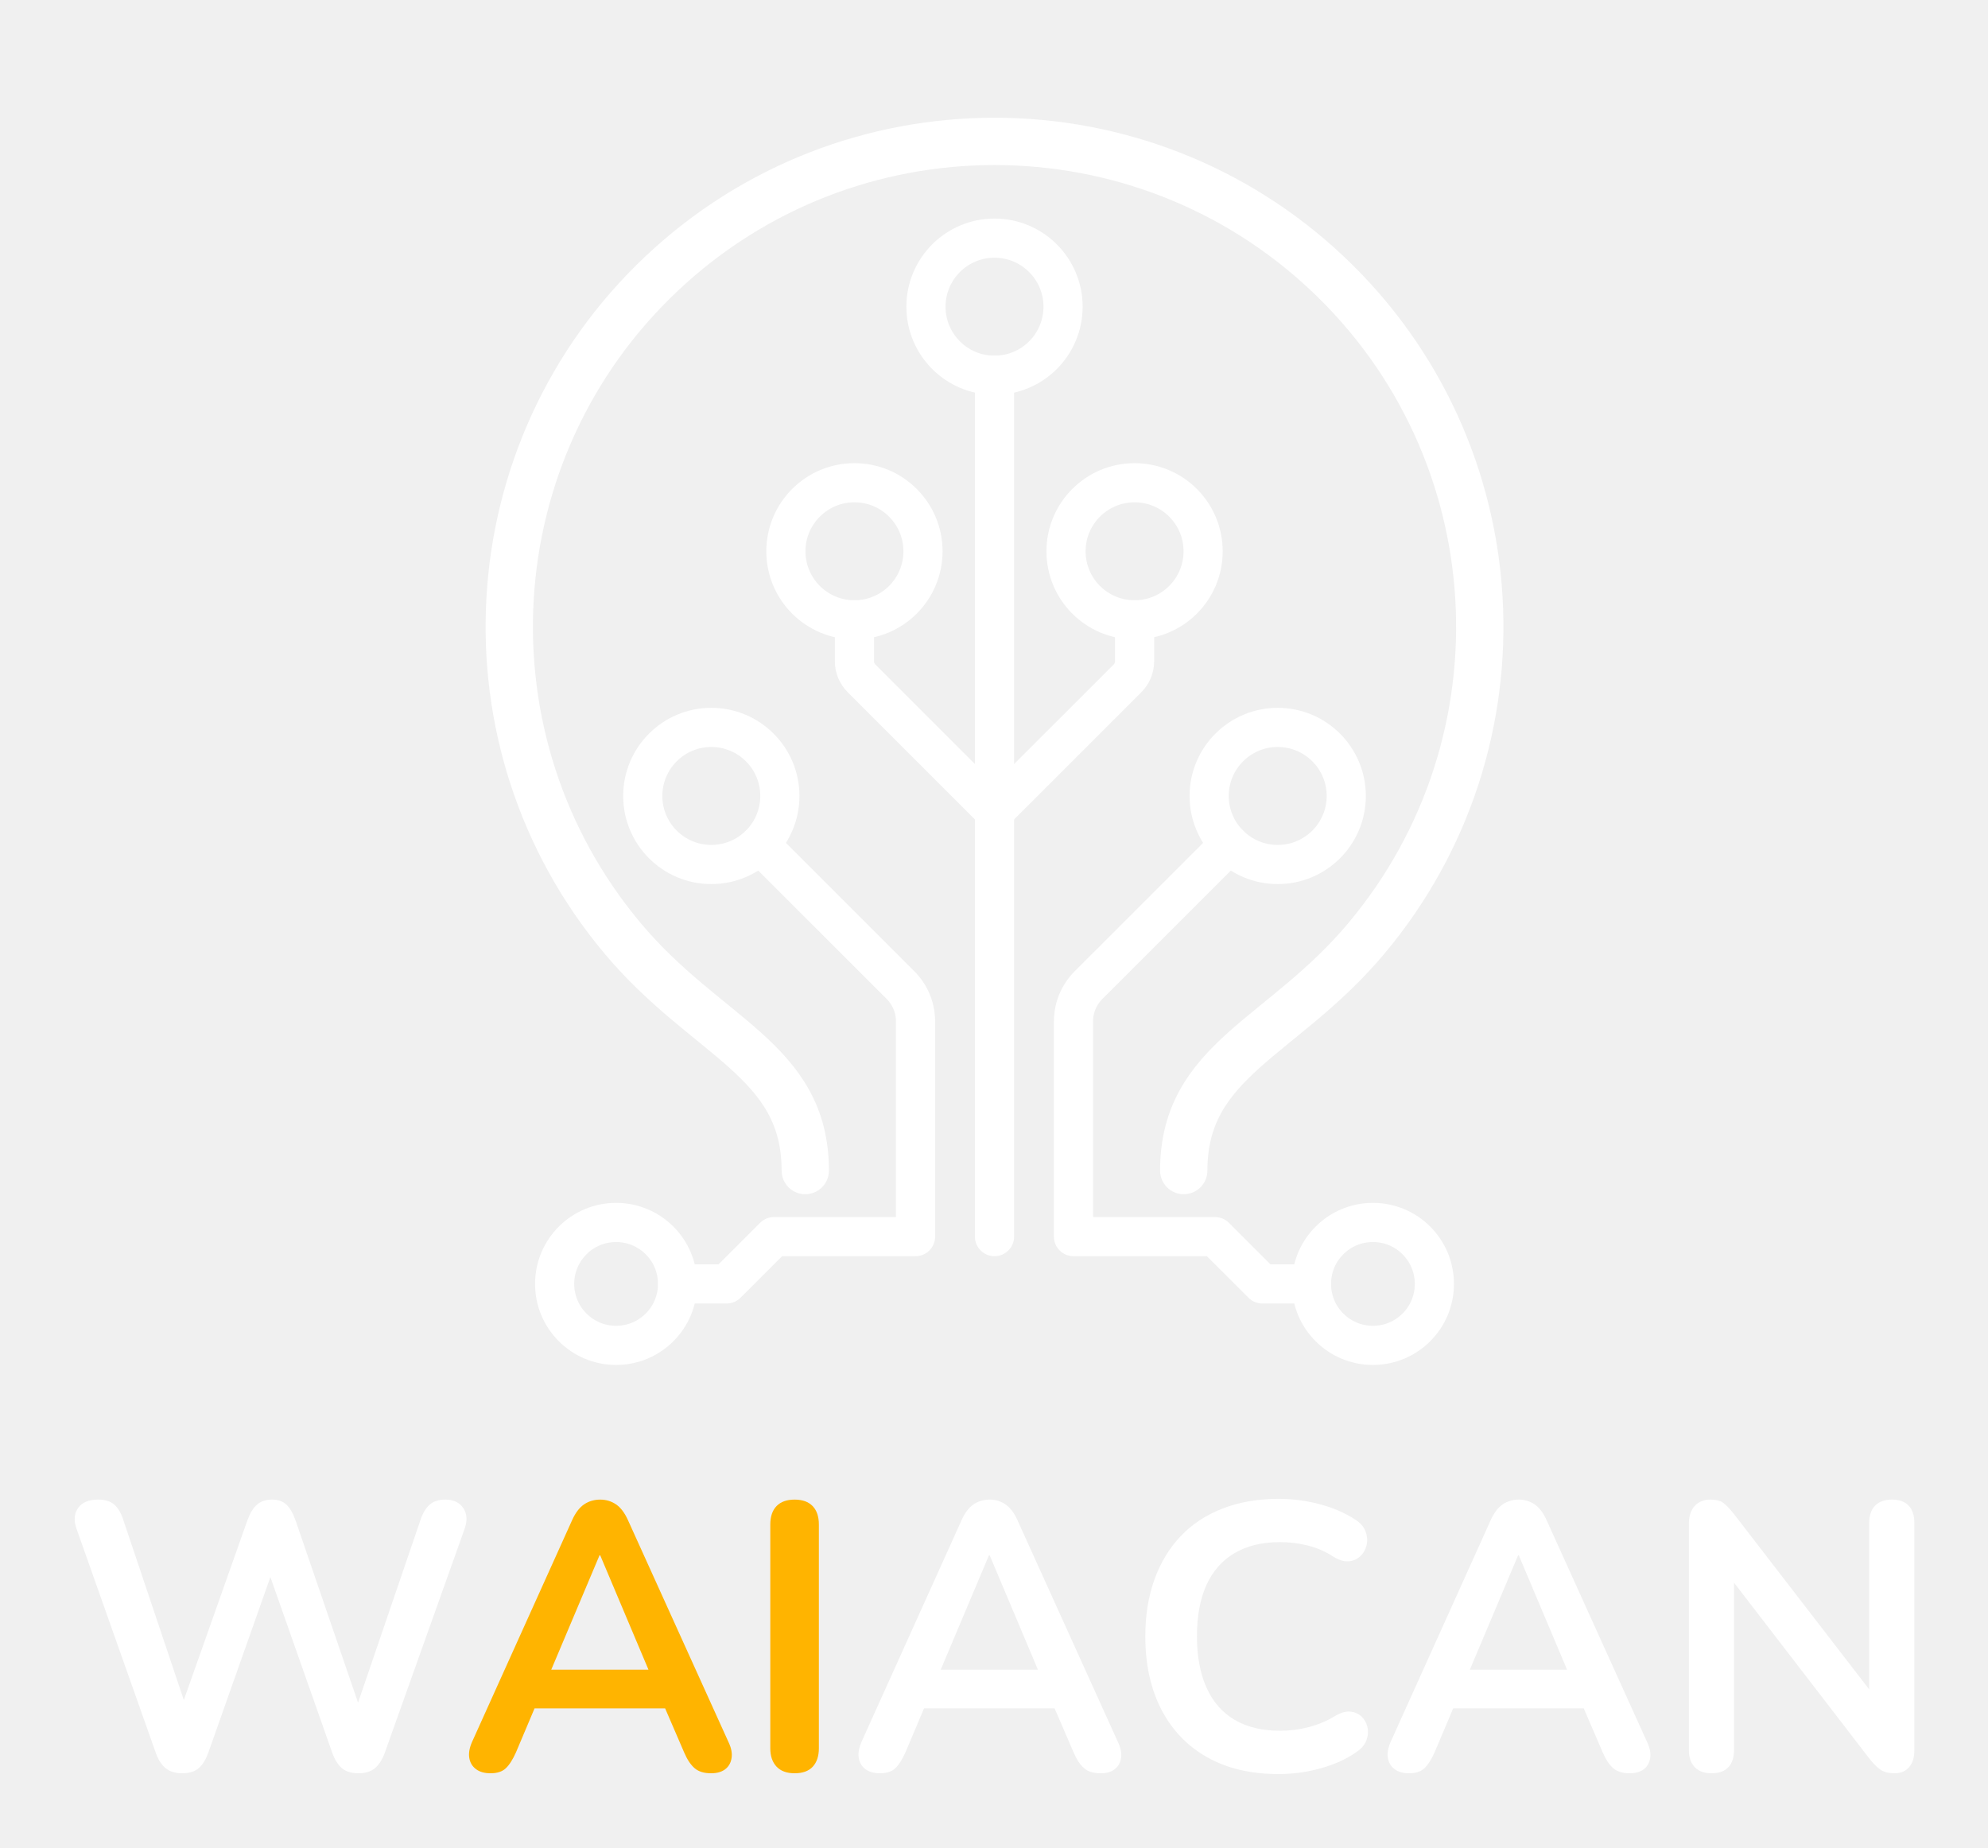
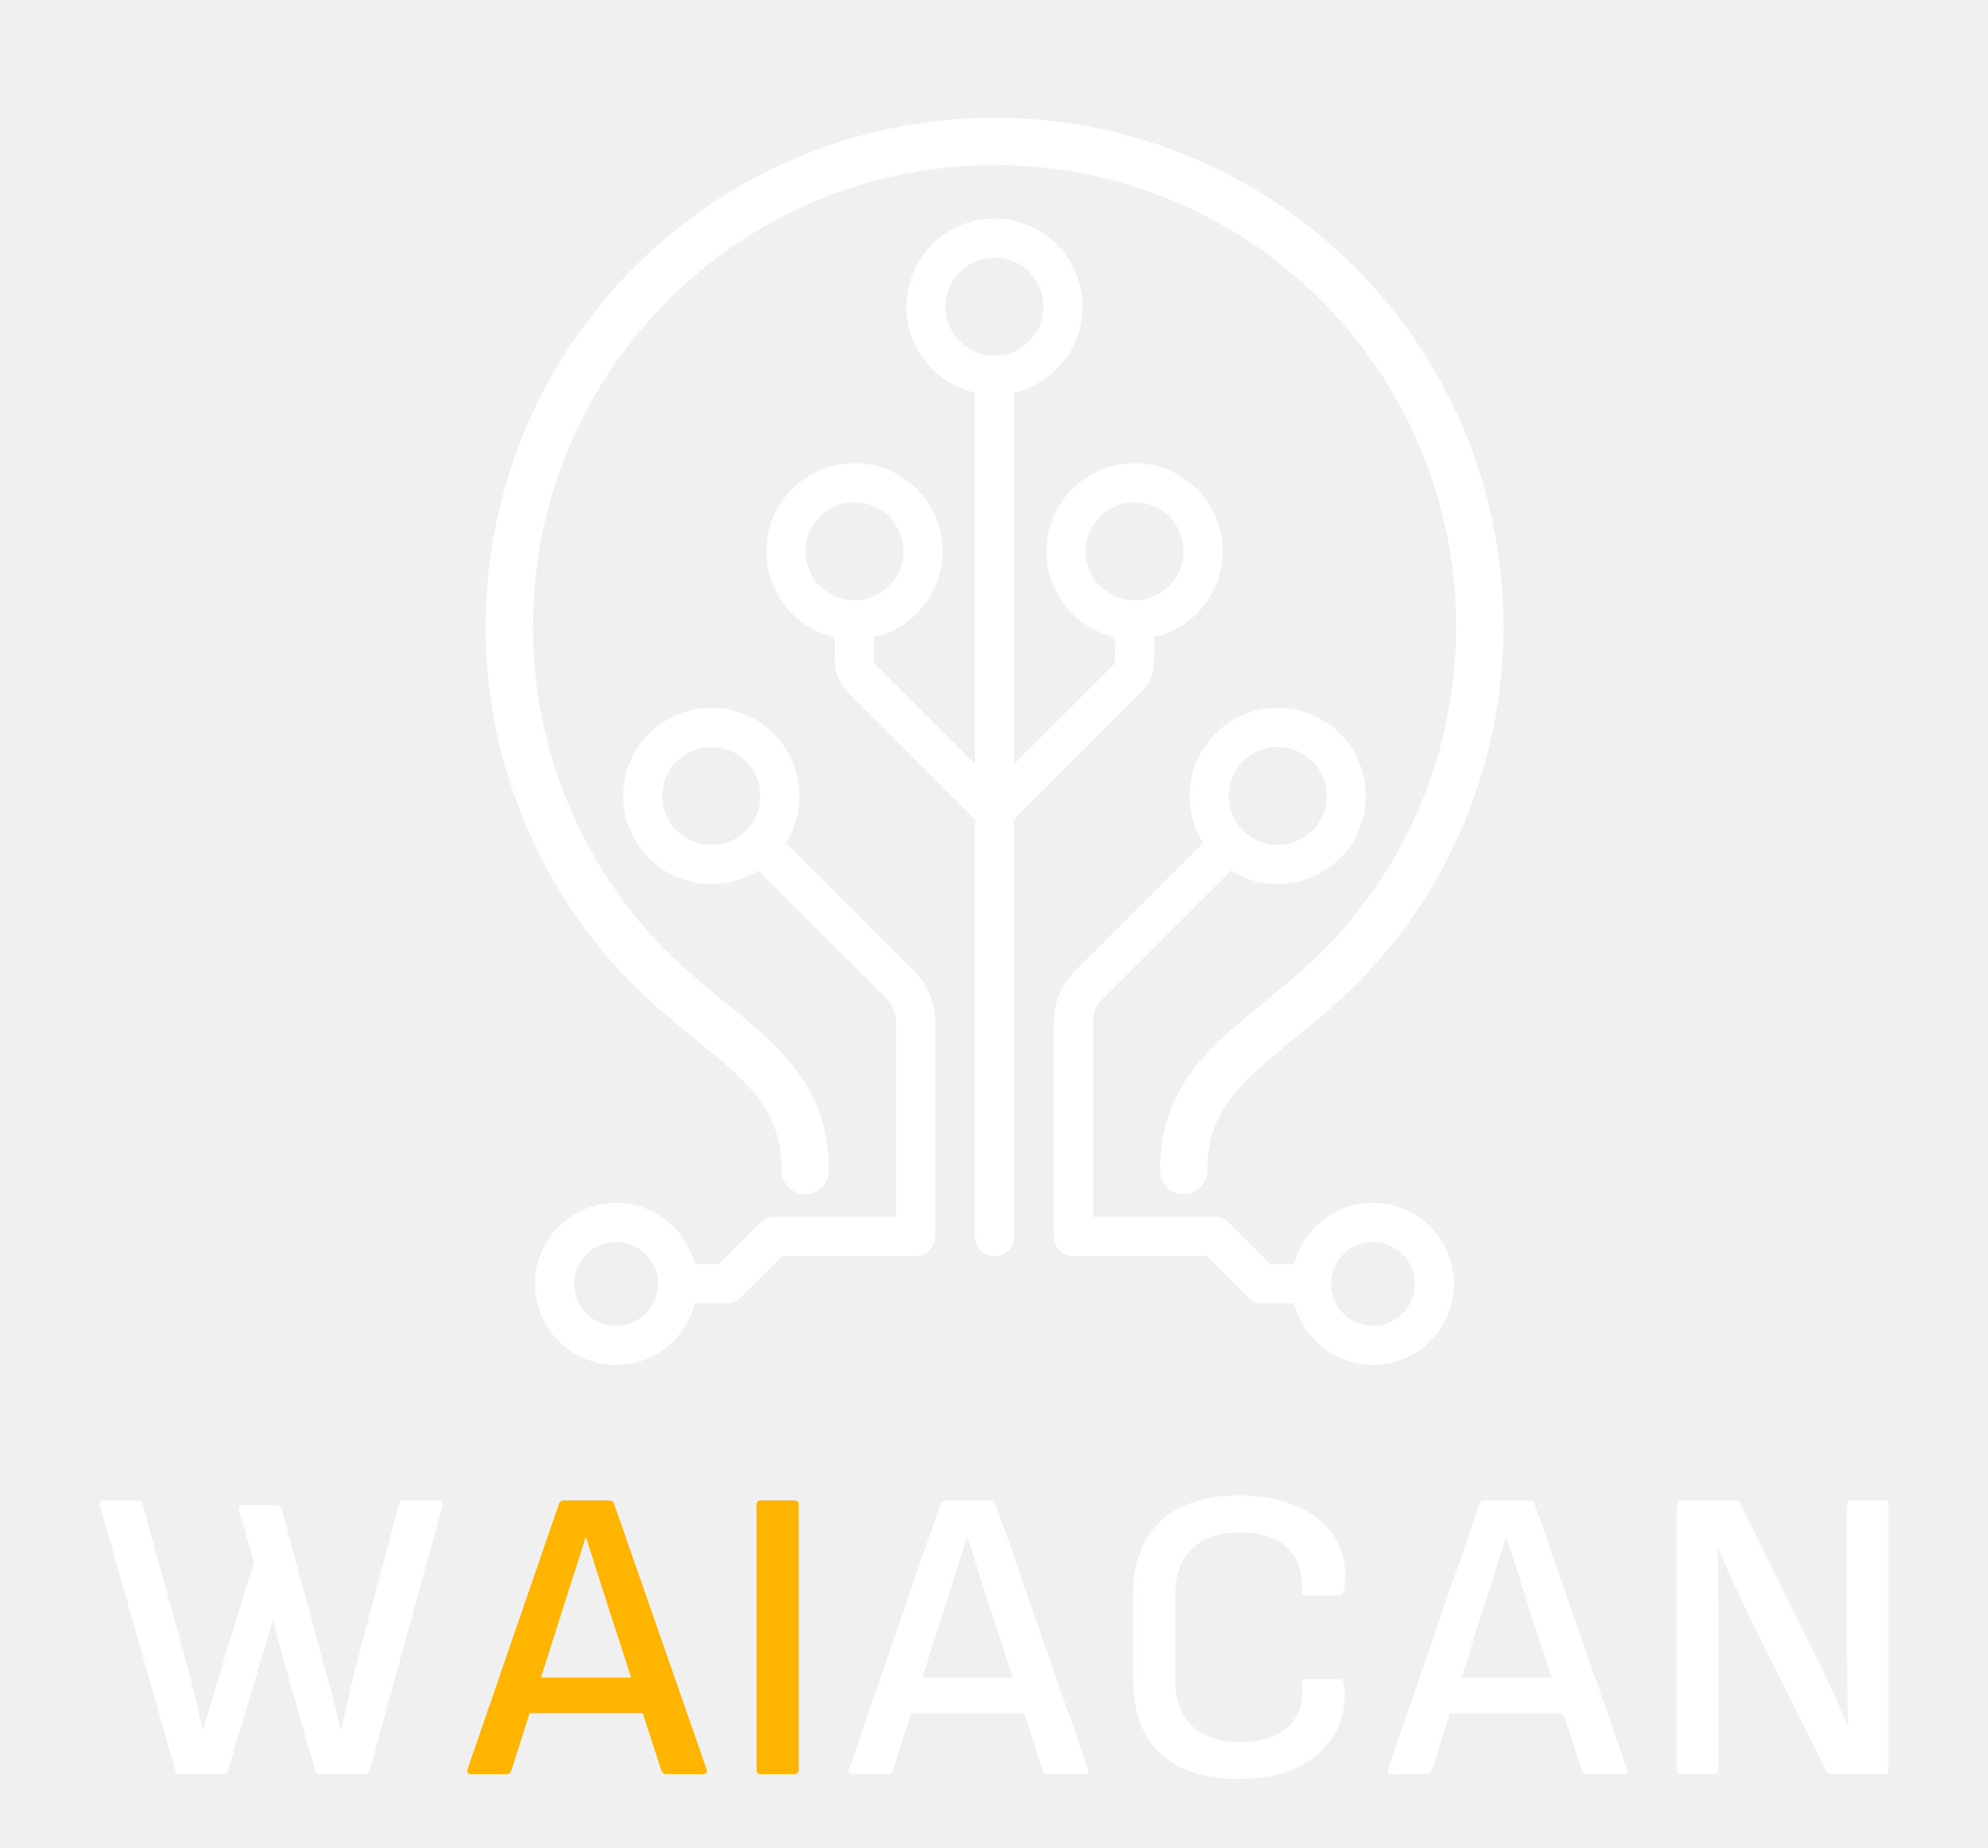
- <svg xmlns="http://www.w3.org/2000/svg" viewBox="0 0 609.31 566.31" width="609.31" height="566.31">
+ <svg xmlns="http://www.w3.org/2000/svg" viewBox="0.00 0.00 609.31 566.31" width="609.31" height="566.31">
  <path d="M 246.81 358.78 C 246.81 324.78 216.59 318.31 190.88 287.66 C 140.24 227.31 145.45 137.94 202.75 83.88 C 260.05 29.82 349.58 29.82 406.88 83.88 C 464.18 137.94 469.39 227.31 418.75 287.66 C 393.04 318.31 362.81 324.78 362.81 358.78" fill="none" stroke="#FFFFFF" stroke-width="14.50" stroke-linecap="round" stroke-linejoin="round" />
  <path d="M 304.81 379.03 L 304.81 115.01" fill="none" stroke="#FFFFFF" stroke-width="12.00" stroke-linecap="round" stroke-linejoin="round" />
  <path d="M 207.67 393.52 L 222.72 393.52 L 237.22 379.03 L 280.60 379.03 L 280.60 313.01 C 280.60 308.88 278.96 304.91 276.04 301.98 L 232.87 258.82" fill="none" stroke="#FFFFFF" stroke-width="12.00" stroke-linecap="round" stroke-linejoin="round" />
  <path d="M 401.95 393.52 L 386.90 393.52 L 372.40 379.03 L 329.02 379.03 L 329.02 313.01 C 329.02 308.88 330.67 304.91 333.59 301.98 L 376.76 258.82" fill="none" stroke="#FFFFFF" stroke-width="12.00" stroke-linecap="round" stroke-linejoin="round" />
  <path d="M 261.88 189.98 L 261.88 202.68 C 261.88 204.64 262.66 206.52 264.05 207.91 L 304.81 248.67 L 345.58 207.91 C 346.97 206.52 347.74 204.64 347.74 202.68 L 347.74 189.98" fill="none" stroke="#FFFFFF" stroke-width="12.00" stroke-linecap="round" stroke-linejoin="round" />
  <path d="M 325.82 94.00 C 325.82 82.40 316.42 72.99 304.81 72.99 C 293.21 72.99 283.80 82.40 283.80 94.00 C 283.80 105.61 293.21 115.01 304.81 115.01 C 316.42 115.01 325.82 105.61 325.82 94.00 Z" fill="none" stroke="#FFFFFF" stroke-width="12.00" stroke-linecap="round" stroke-linejoin="round" />
  <path d="M 282.89 168.97 C 282.89 157.37 273.49 147.96 261.88 147.96 C 250.28 147.96 240.87 157.37 240.87 168.97 C 240.87 180.58 250.28 189.98 261.88 189.98 C 273.49 189.98 282.89 180.58 282.89 168.97 Z" fill="none" stroke="#FFFFFF" stroke-width="12.00" stroke-linecap="round" stroke-linejoin="round" />
  <path d="M 368.75 168.97 C 368.75 157.37 359.35 147.96 347.74 147.96 C 336.14 147.96 326.73 157.37 326.73 168.97 C 326.73 180.58 336.14 189.98 347.74 189.98 C 359.35 189.98 368.75 180.58 368.75 168.97 Z" fill="none" stroke="#FFFFFF" stroke-width="12.00" stroke-linecap="round" stroke-linejoin="round" />
  <path d="M 239.02 243.96 C 239.02 232.36 229.62 222.95 218.01 222.95 C 206.41 222.95 197.00 232.36 197.00 243.96 C 197.00 255.57 206.41 264.97 218.01 264.97 C 229.62 264.97 239.02 255.57 239.02 243.96 Z" fill="none" stroke="#FFFFFF" stroke-width="12.00" stroke-linecap="round" stroke-linejoin="round" />
  <path d="M 412.62 243.96 C 412.62 232.36 403.22 222.95 391.61 222.95 C 380.01 222.95 370.60 232.36 370.60 243.96 C 370.60 255.57 380.01 264.97 391.61 264.97 C 403.22 264.97 412.62 255.57 412.62 243.96 Z" fill="none" stroke="#FFFFFF" stroke-width="12.00" stroke-linecap="round" stroke-linejoin="round" />
  <path d="M 207.67 393.52 C 207.67 383.12 199.24 374.68 188.83 374.68 C 178.43 374.68 169.99 383.12 169.99 393.52 C 169.99 403.93 178.43 412.36 188.83 412.36 C 199.24 412.36 207.67 403.93 207.67 393.52 Z" fill="none" stroke="#FFFFFF" stroke-width="12.00" stroke-linecap="round" stroke-linejoin="round" />
  <path d="M 439.63 393.52 C 439.63 383.12 431.20 374.68 420.79 374.68 C 410.39 374.68 401.95 383.12 401.95 393.52 C 401.95 403.93 410.39 412.36 420.79 412.36 C 431.20 412.36 439.63 403.93 439.63 393.52 Z" fill="none" stroke="#FFFFFF" stroke-width="12.00" stroke-linecap="round" stroke-linejoin="round" />
-   <path d="M 55.88 543.51 C 53.78 543.51 52.10 543.01 50.82 542.00 C 49.54 540.99 48.51 539.40 47.74 537.23 L 23.42 468.47 C 22.57 465.99 22.74 463.90 23.94 462.19 C 25.15 460.49 27.18 459.63 30.05 459.63 C 32.15 459.63 33.77 460.12 34.94 461.09 C 36.10 462.06 37.03 463.59 37.73 465.68 L 56.34 521.06 L 75.89 465.80 C 76.67 463.70 77.63 462.15 78.80 461.14 C 79.96 460.14 81.47 459.63 83.34 459.63 C 85.20 459.63 86.67 460.14 87.76 461.14 C 88.84 462.15 89.77 463.74 90.55 465.91 L 109.74 521.87 L 128.94 465.68 C 129.64 463.67 130.57 462.15 131.73 461.14 C 132.90 460.14 134.49 459.63 136.50 459.63 C 138.98 459.63 140.81 460.49 141.97 462.19 C 143.13 463.90 143.29 465.99 142.44 468.47 L 117.89 537.35 C 117.11 539.44 116.10 540.99 114.86 542.00 C 113.62 543.01 111.96 543.51 109.86 543.51 C 107.77 543.51 106.10 543.01 104.86 542.00 C 103.62 540.99 102.61 539.40 101.83 537.23 L 82.87 483.37 L 63.79 537.35 C 63.01 539.44 62.03 540.99 60.82 542.00 C 59.62 543.01 57.97 543.51 55.88 543.51 Z" fill="#FFFFFF" />
-   <path d="M 150.35 543.51 C 148.49 543.51 146.99 543.09 145.87 542.23 C 144.74 541.38 144.07 540.24 143.83 538.80 C 143.60 537.37 143.87 535.76 144.65 533.97 L 175.36 465.91 C 176.37 463.67 177.59 462.06 179.03 461.09 C 180.46 460.12 182.11 459.63 183.97 459.63 C 185.75 459.63 187.36 460.12 188.80 461.09 C 190.23 462.06 191.45 463.67 192.46 465.91 L 223.29 533.97 C 224.15 535.76 224.46 537.39 224.22 538.86 C 223.99 540.33 223.33 541.48 222.25 542.29 C 221.16 543.11 219.73 543.51 217.94 543.51 C 215.77 543.51 214.08 542.99 212.88 541.94 C 211.68 540.90 210.61 539.29 209.68 537.11 L 203.86 523.62 L 163.84 523.62 L 158.14 537.11 C 157.13 539.36 156.09 540.99 155.00 542.00 C 153.92 543.01 152.36 543.51 150.35 543.51 Z M 183.74 476.73 L 168.96 511.75 L 198.75 511.75 L 183.97 476.73 Z" fill="#FFB400" />
-   <path d="M 243.54 543.51 C 241.13 543.51 239.29 542.83 238.01 541.48 C 236.73 540.12 236.09 538.24 236.09 535.84 L 236.09 467.31 C 236.09 464.83 236.73 462.93 238.01 461.61 C 239.29 460.29 241.13 459.63 243.54 459.63 C 245.94 459.63 247.78 460.29 249.06 461.61 C 250.34 462.93 250.98 464.83 250.98 467.31 L 250.98 535.84 C 250.98 538.24 250.36 540.12 249.12 541.48 C 247.88 542.83 246.02 543.51 243.54 543.51 Z" fill="#FFB400" />
-   <path d="M 269.71 543.51 C 267.85 543.51 266.36 543.09 265.23 542.23 C 264.11 541.38 263.43 540.24 263.20 538.80 C 262.97 537.37 263.24 535.76 264.01 533.97 L 294.73 465.91 C 295.73 463.67 296.96 462.06 298.39 461.09 C 299.83 460.12 301.47 459.63 303.34 459.63 C 305.12 459.63 306.73 460.12 308.16 461.09 C 309.60 462.06 310.82 463.67 311.83 465.91 L 342.66 533.97 C 343.51 535.76 343.82 537.39 343.59 538.86 C 343.36 540.33 342.70 541.48 341.61 542.29 C 340.53 543.11 339.09 543.51 337.31 543.51 C 335.13 543.51 333.45 542.99 332.25 541.94 C 331.04 540.90 329.98 539.29 329.05 537.11 L 323.23 523.62 L 283.21 523.62 L 277.51 537.11 C 276.50 539.36 275.45 540.99 274.37 542.00 C 273.28 543.01 271.73 543.51 269.71 543.51 Z M 303.10 476.73 L 288.33 511.75 L 318.11 511.75 L 303.34 476.73 Z" fill="#FFFFFF" />
-   <path d="M 391.87 543.75 C 383.34 543.75 376.03 542.02 369.94 538.57 C 363.85 535.12 359.18 530.23 355.92 523.91 C 352.66 517.59 351.03 510.12 351.03 501.51 C 351.03 495.08 351.97 489.28 353.83 484.12 C 355.69 478.96 358.36 474.54 361.85 470.86 C 365.34 467.17 369.63 464.34 374.71 462.37 C 379.79 460.39 385.51 459.40 391.87 459.40 C 396.14 459.40 400.32 459.94 404.43 461.03 C 408.55 462.11 412.15 463.67 415.25 465.68 C 416.88 466.69 417.97 467.91 418.51 469.35 C 419.06 470.78 419.17 472.18 418.86 473.53 C 418.55 474.89 417.91 476.04 416.94 476.97 C 415.97 477.90 414.77 478.42 413.34 478.54 C 411.90 478.65 410.33 478.17 408.62 477.08 C 406.22 475.53 403.62 474.41 400.83 473.71 C 398.04 473.01 395.21 472.66 392.34 472.66 C 386.83 472.66 382.18 473.79 378.37 476.04 C 374.57 478.29 371.70 481.54 369.77 485.81 C 367.83 490.07 366.86 495.31 366.86 501.51 C 366.86 507.64 367.83 512.88 369.77 517.22 C 371.70 521.56 374.57 524.86 378.37 527.11 C 382.18 529.36 386.83 530.48 392.34 530.48 C 395.28 530.48 398.19 530.12 401.06 529.38 C 403.93 528.64 406.65 527.50 409.20 525.95 C 410.91 524.94 412.44 524.49 413.80 524.61 C 415.16 524.72 416.30 525.21 417.23 526.06 C 418.16 526.92 418.78 527.98 419.09 529.26 C 419.40 530.54 419.33 531.86 418.86 533.22 C 418.40 534.57 417.47 535.76 416.07 536.77 C 412.97 539.02 409.26 540.74 404.96 541.94 C 400.65 543.15 396.29 543.75 391.87 543.75 Z" fill="#FFFFFF" />
-   <path d="M 431.89 543.51 C 430.03 543.51 428.54 543.09 427.41 542.23 C 426.29 541.38 425.61 540.24 425.38 538.80 C 425.14 537.37 425.42 535.76 426.19 533.97 L 456.90 465.91 C 457.91 463.67 459.13 462.06 460.57 461.09 C 462.00 460.12 463.65 459.63 465.51 459.63 C 467.30 459.63 468.91 460.12 470.34 461.09 C 471.78 462.06 473.00 463.67 474.01 465.91 L 504.84 533.97 C 505.69 535.76 506.00 537.39 505.77 538.86 C 505.53 540.33 504.88 541.48 503.79 542.29 C 502.70 543.11 501.27 543.51 499.49 543.51 C 497.31 543.51 495.63 542.99 494.42 541.94 C 493.22 540.90 492.16 539.29 491.22 537.11 L 485.41 523.62 L 445.39 523.62 L 439.69 537.11 C 438.68 539.36 437.63 540.99 436.54 542.00 C 435.46 543.01 433.91 543.51 431.89 543.51 Z M 465.28 476.73 L 450.51 511.75 L 480.29 511.75 L 465.51 476.73 Z" fill="#FFFFFF" />
-   <path d="M 524.61 543.51 C 522.37 543.51 520.64 542.89 519.44 541.65 C 518.24 540.41 517.63 538.63 517.63 536.30 L 517.63 467.08 C 517.63 464.67 518.24 462.83 519.44 461.55 C 520.64 460.27 522.21 459.63 524.15 459.63 C 525.93 459.63 527.27 459.96 528.16 460.62 C 529.05 461.28 530.12 462.39 531.36 463.94 L 572.90 517.80 L 572.90 466.73 C 572.90 464.48 573.50 462.73 574.70 461.49 C 575.90 460.25 577.63 459.63 579.88 459.63 C 582.13 459.63 583.83 460.25 585.00 461.49 C 586.16 462.73 586.74 464.48 586.74 466.73 L 586.74 536.53 C 586.74 538.70 586.20 540.41 585.11 541.65 C 584.03 542.89 582.55 543.51 580.69 543.51 C 578.91 543.51 577.49 543.16 576.44 542.47 C 575.40 541.77 574.25 540.64 573.01 539.09 L 531.48 485.11 L 531.48 536.30 C 531.48 538.63 530.90 540.41 529.73 541.65 C 528.57 542.89 526.86 543.51 524.61 543.51 Z" fill="#FFFFFF" />
+   <path d="M55.23 543.75Q54 543.75 53.72 542.62L30.63 461.4Q30.21 459.87 31.86 459.87H42.16Q43.41 459.87 43.69 461L57.39 510.67Q58.31 513.8 59.06 517.13Q59.82 520.46 60.59 523.73Q61.37 526.99 62.05 530.06H62.22Q63.57 525.56 64.9 521.16Q66.24 516.77 67.56 512.37L77.85 478.67L73.18 462.84Q73.01 462.14 73.37 461.74Q73.73 461.33 74.41 461.33H84.82Q86.03 461.33 86.31 462.55L100.05 513.1Q101.25 517.34 102.31 521.58Q103.38 525.82 104.43 530.06H104.6Q105.29 527.05 106.02 523.76Q106.75 520.46 107.51 517.12Q108.28 513.78 109.07 510.67L122.26 461Q122.54 459.87 123.79 459.87H134.41Q136.07 459.87 135.64 461.4L113.3 542.62Q113.03 543.75 111.81 543.75H98.15Q96.9 543.75 96.62 542.62L88.46 514.23Q87.16 509.84 86 505.51Q84.83 501.19 83.7 496.94H83.53Q82.27 501.08 81.06 505.33Q79.84 509.58 78.48 513.91L69.85 542.64Q69.45 543.75 68.32 543.75Z" fill="#FFFFFF" />
+   <path d="M144.42 543.75Q142.89 543.75 143.32 542.22L171.3 460.98Q171.7 459.87 172.93 459.87H186.6Q187.83 459.87 188.23 460.98L216.54 542.22Q216.96 543.75 215.45 543.75H204.32Q203.08 543.75 202.7 542.64L184.72 487.28Q183.44 483.28 182.19 479.28Q180.94 475.29 179.61 471.31H179.44Q178.22 475.2 176.97 479.15Q175.72 483.1 174.44 487L156.74 542.62Q156.36 543.75 155.11 543.75ZM160.15 525.09 162.97 514.19H196.12L199.08 525.09Z" fill="#FFB400" />
+   <path d="M233.26 543.75Q231.88 543.75 231.88 542.37V461.25Q231.88 459.87 233.26 459.87H243.43Q244.81 459.87 244.81 461.25V542.37Q244.81 543.75 243.43 543.75Z" fill="#FFB400" />
+   <path d="M261.34 543.75Q259.81 543.75 260.24 542.22L288.22 460.98Q288.62 459.87 289.85 459.87H303.52Q304.75 459.87 305.15 460.98L333.45 542.22Q333.88 543.75 332.37 543.75H321.23Q320 543.75 319.62 542.64L301.64 487.28Q300.36 483.28 299.11 479.28Q297.86 475.29 296.53 471.31H296.36Q295.14 475.2 293.89 479.15Q292.64 483.1 291.36 487L273.66 542.62Q273.28 543.75 272.03 543.75ZM277.07 525.09 279.88 514.19H313.04L316 525.09Z" fill="#FFFFFF" />
+   <path d="M379.79 545.29Q363.88 545.29 355.57 537.39Q347.27 529.5 347.27 514.5V489.18Q347.27 474.12 355.68 466.23Q364.1 458.33 379.89 458.33Q390.26 458.33 397.94 461.82Q405.63 465.3 409.45 471.77Q413.26 478.24 411.98 487.2Q411.86 487.86 411.57 488.43Q411.28 488.99 410.49 488.99H400.31Q398.84 488.99 399.06 487.59Q399.38 479.06 394.55 474.36Q389.71 469.66 380.06 469.66Q370.53 469.66 365.36 474.63Q360.19 479.61 360.19 489.21V514.41Q360.19 524.01 365.36 528.99Q370.53 533.96 380.06 533.96Q389.79 533.96 394.86 529.17Q399.92 524.37 399.06 516.03Q398.84 514.63 400.31 514.63H410.39Q411.73 514.63 411.98 516.42Q412.79 525.18 408.96 531.65Q405.14 538.12 397.62 541.7Q390.11 545.29 379.79 545.29Z" fill="#FFFFFF" />
+   <path d="M426.54 543.75Q425.01 543.75 425.44 542.22L453.41 460.98Q453.82 459.87 455.05 459.87H468.71Q469.95 459.87 470.35 460.98L498.65 542.22Q499.08 543.75 497.57 543.75H486.43Q485.2 543.75 484.82 542.64L466.84 487.28Q465.56 483.28 464.31 479.28Q463.06 475.29 461.73 471.31H461.56Q460.34 475.2 459.09 479.15Q457.84 483.1 456.56 487L438.86 542.62Q438.48 543.75 437.22 543.75ZM442.27 525.09 445.08 514.19H478.24L481.2 525.09Z" fill="#FFFFFF" />
+   <path d="M515.38 543.75Q514 543.75 514 542.37V461.25Q514 459.87 515.38 459.87H531.75Q532.95 459.87 533.39 460.85L555.87 506.41Q558.18 510.93 560.05 514.82Q561.92 518.71 563.42 522.16Q564.92 525.61 566.14 528.79H566.44Q566.36 525.25 566.31 521.28Q566.26 517.32 566.17 513.28Q566.09 509.25 566.09 505.84V461.25Q566.09 459.87 567.45 459.87H577.4Q578.77 459.87 578.77 461.25V542.37Q578.77 543.75 577.4 543.75H561.34Q560.14 543.75 559.7 542.77L537.66 498.55Q535.68 494.47 533.79 490.5Q531.9 486.53 530.13 482.63Q528.37 478.73 526.77 475.01H526.47Q526.53 479.18 526.6 483.22Q526.68 487.26 526.68 491.25Q526.68 495.24 526.68 499.54V542.37Q526.68 543.75 525.3 543.75Z" fill="#FFFFFF" />
</svg>
